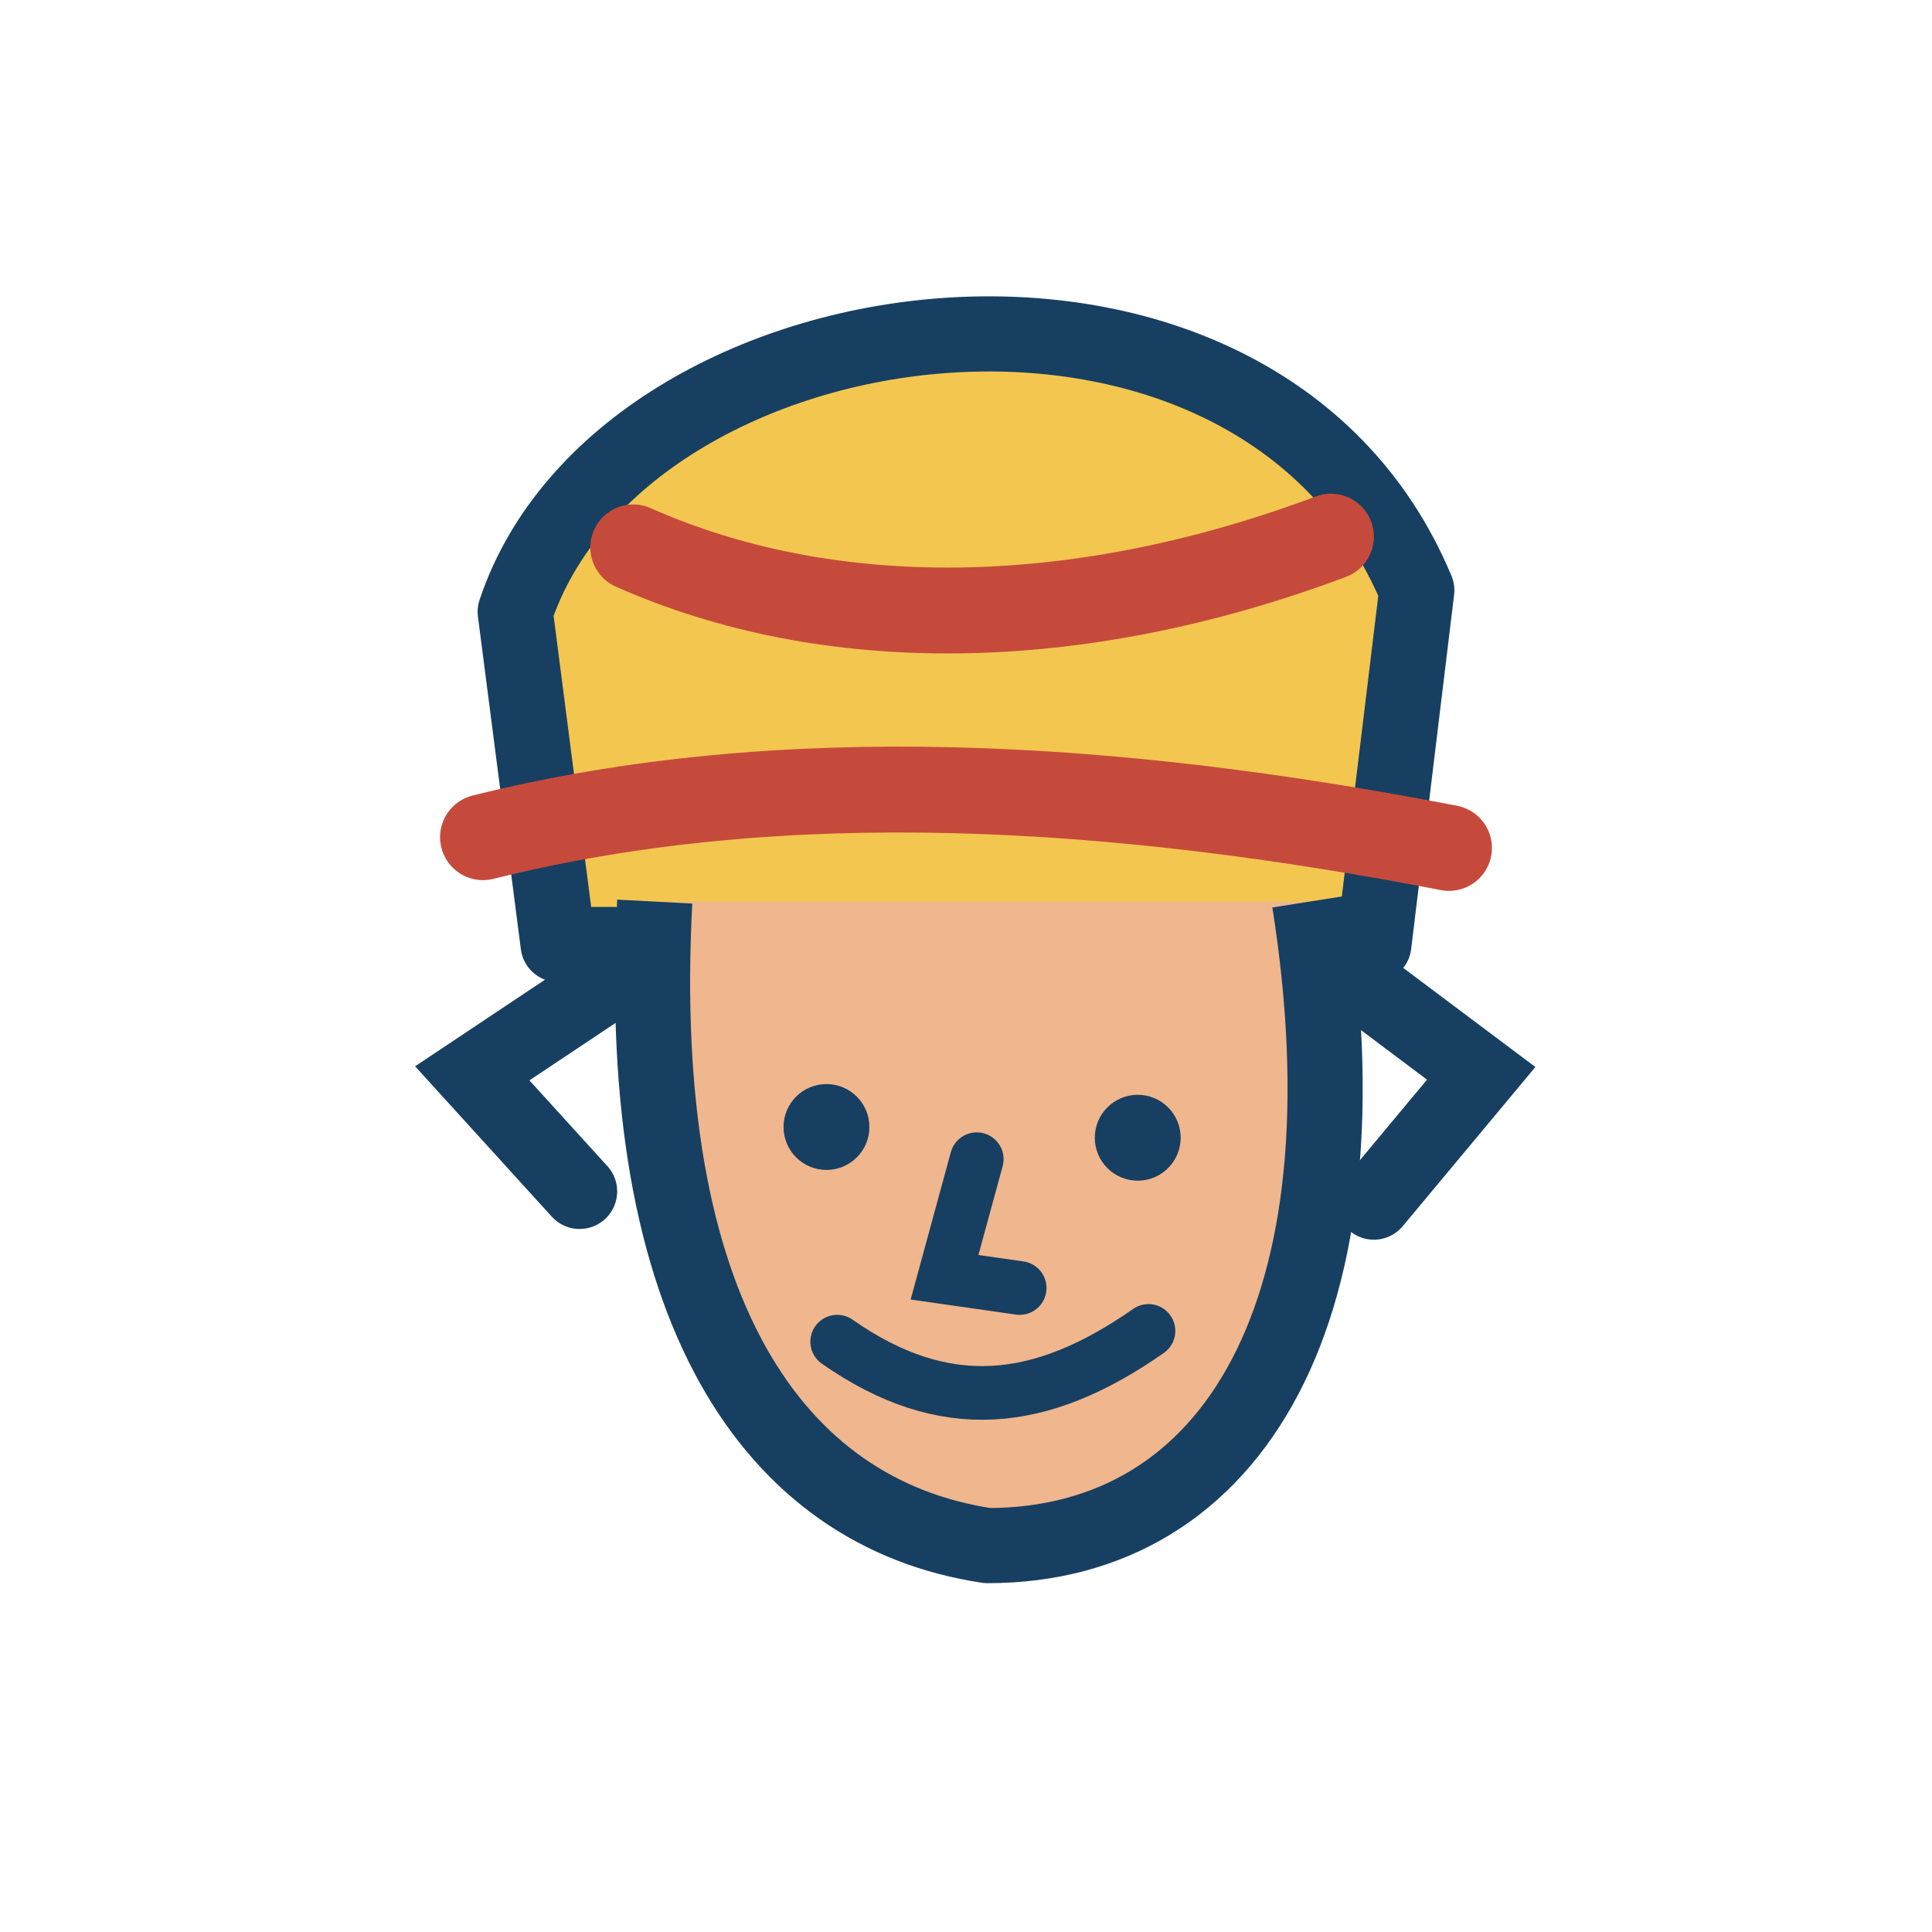
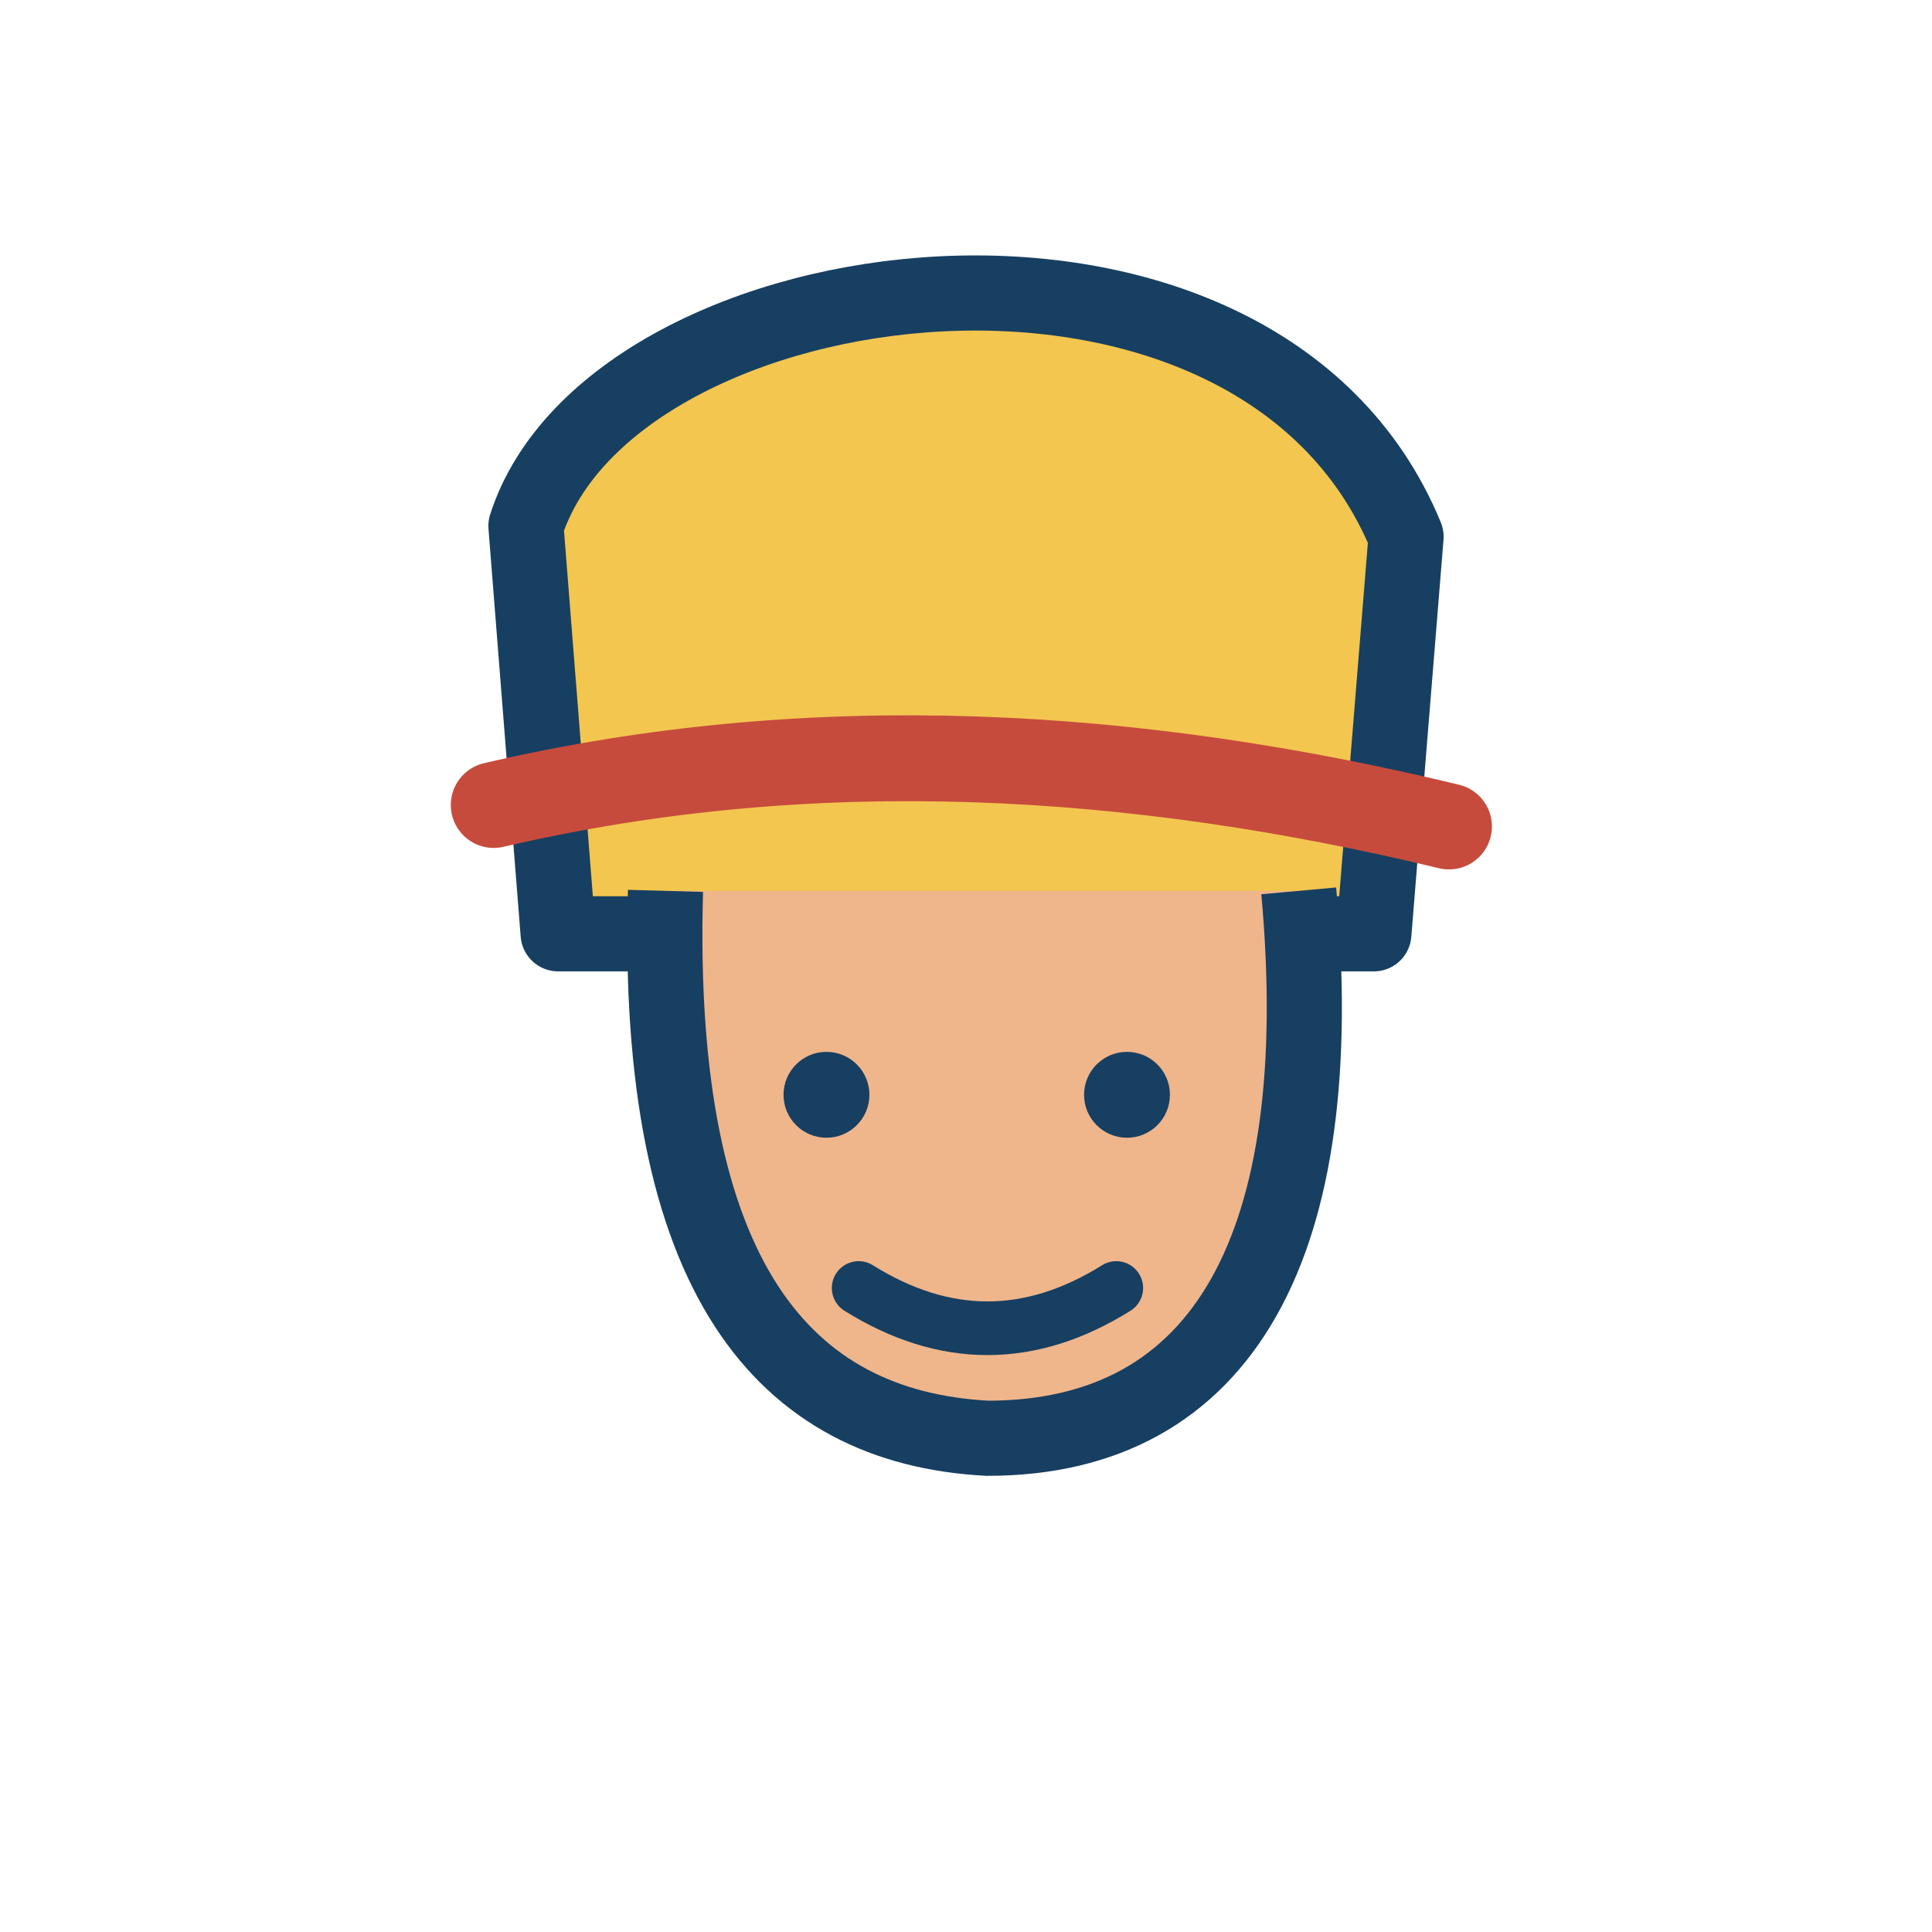
<svg xmlns="http://www.w3.org/2000/svg" viewBox="0 0 180 180" role="img" aria-labelledby="title">
-   <path d="M48 57c10-30 69-38 84-2l-4 33H52z" fill="#f3c64f" stroke="#173f61" stroke-width="7" stroke-linecap="round" stroke-linejoin="round" />
-   <path d="M59 51c18 8 41 8 65-1M45 78c28-7 59-5 90 1" fill="none" stroke="#c64a3c" stroke-width="8" stroke-linecap="round" />
-   <path d="M61 84c-2 38 11 57 31 60 23 0 36-22 30-60" fill="#f0b68d" stroke="#173f61" stroke-width="7" stroke-linejoin="round" />
-   <circle cx="77" cy="105" r="4" fill="#173f61" />
-   <circle cx="106" cy="106" r="4" fill="#173f61" />
-   <path d="M78 125c10 7 19 6 29-1M91 108l-3 11 7 1" fill="none" stroke="#173f61" stroke-width="5" stroke-linecap="round" />
-   <path d="M56 92l-12 8 10 11M126 91l12 9-10 12" fill="none" stroke="#173f61" stroke-width="7" stroke-linecap="round" />
+   <path d="M49 49c8-25 68-33 82 1l-3 37H52z" fill="#f3c64f" stroke="#173f61" stroke-width="7" stroke-linejoin="round" />
+   <path d="M46 75c30-7 60-5 89 2" fill="none" stroke="#c74b3d" stroke-width="8" stroke-linecap="round" />
+   <path d="M62 83c-1 36 11 50 30 51 22 0 32-18 29-51" fill="#efb58b" stroke="#173f61" stroke-width="7" />
+   <circle cx="77" cy="102" r="4" fill="#173f61" />
+   <circle cx="105" cy="102" r="4" fill="#173f61" />
+   <path d="M80 120c8 5 16 5 24 0" fill="none" stroke="#173f61" stroke-width="5" stroke-linecap="round" />
</svg>
